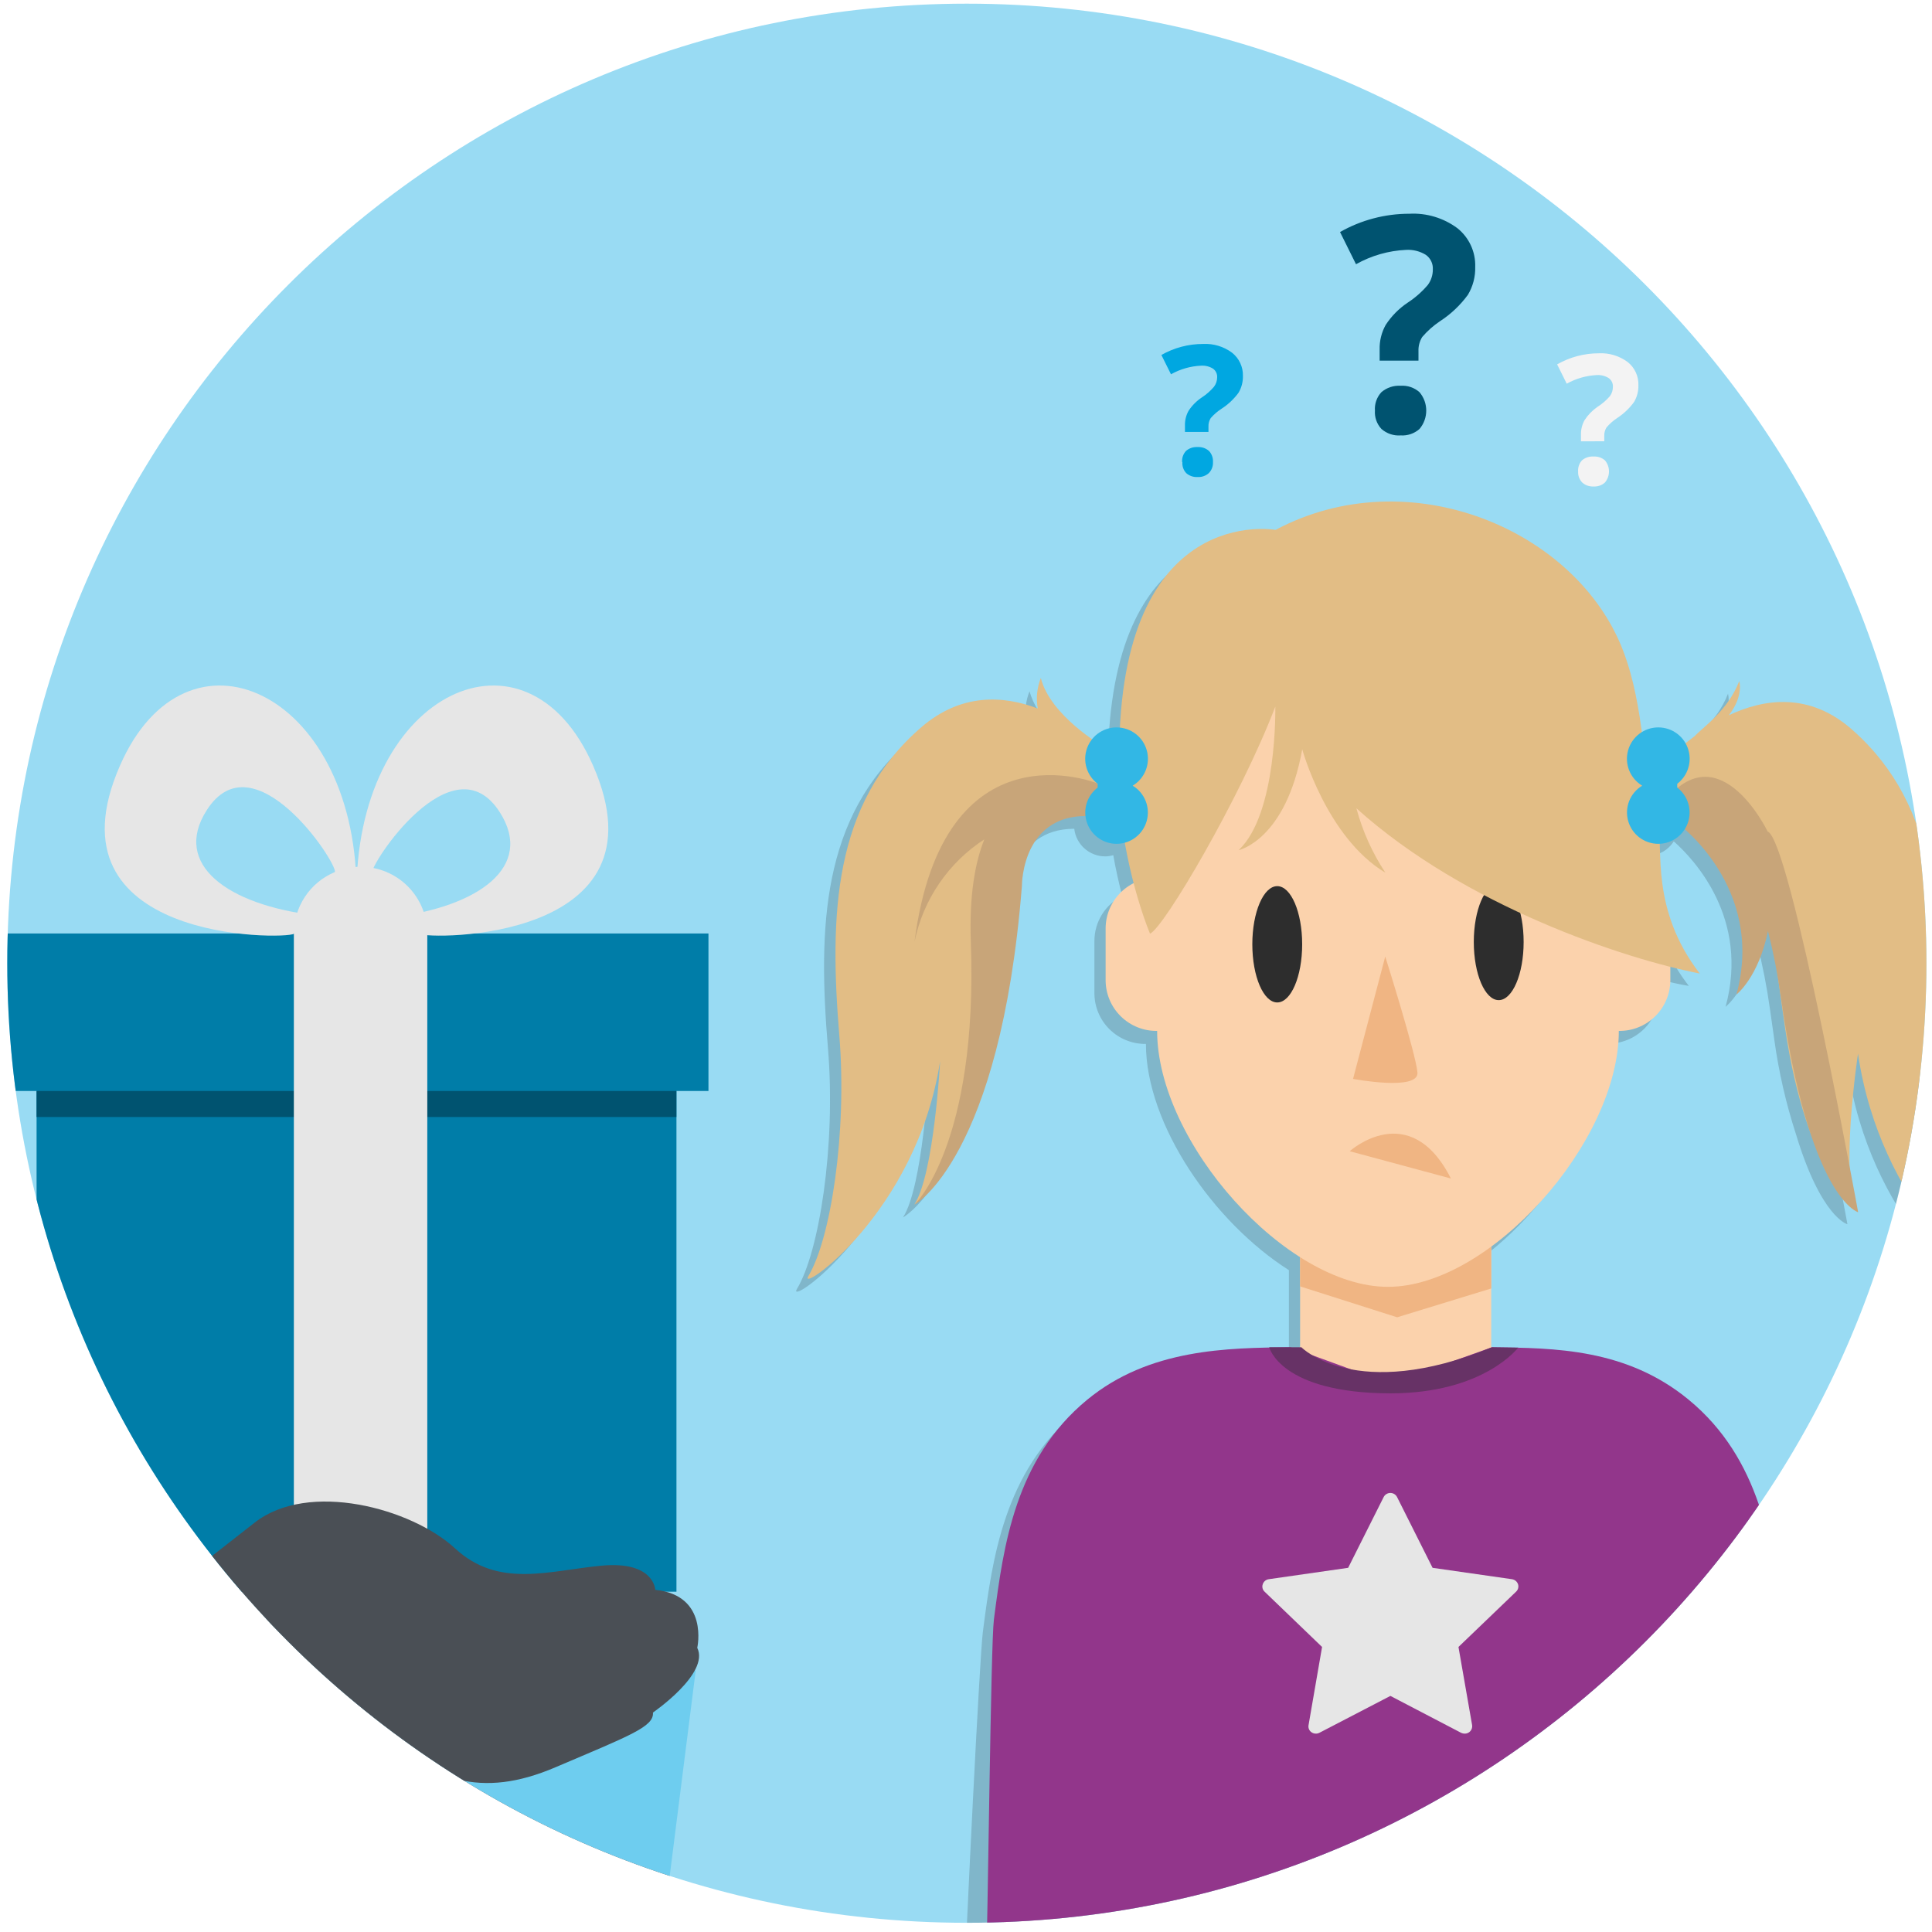
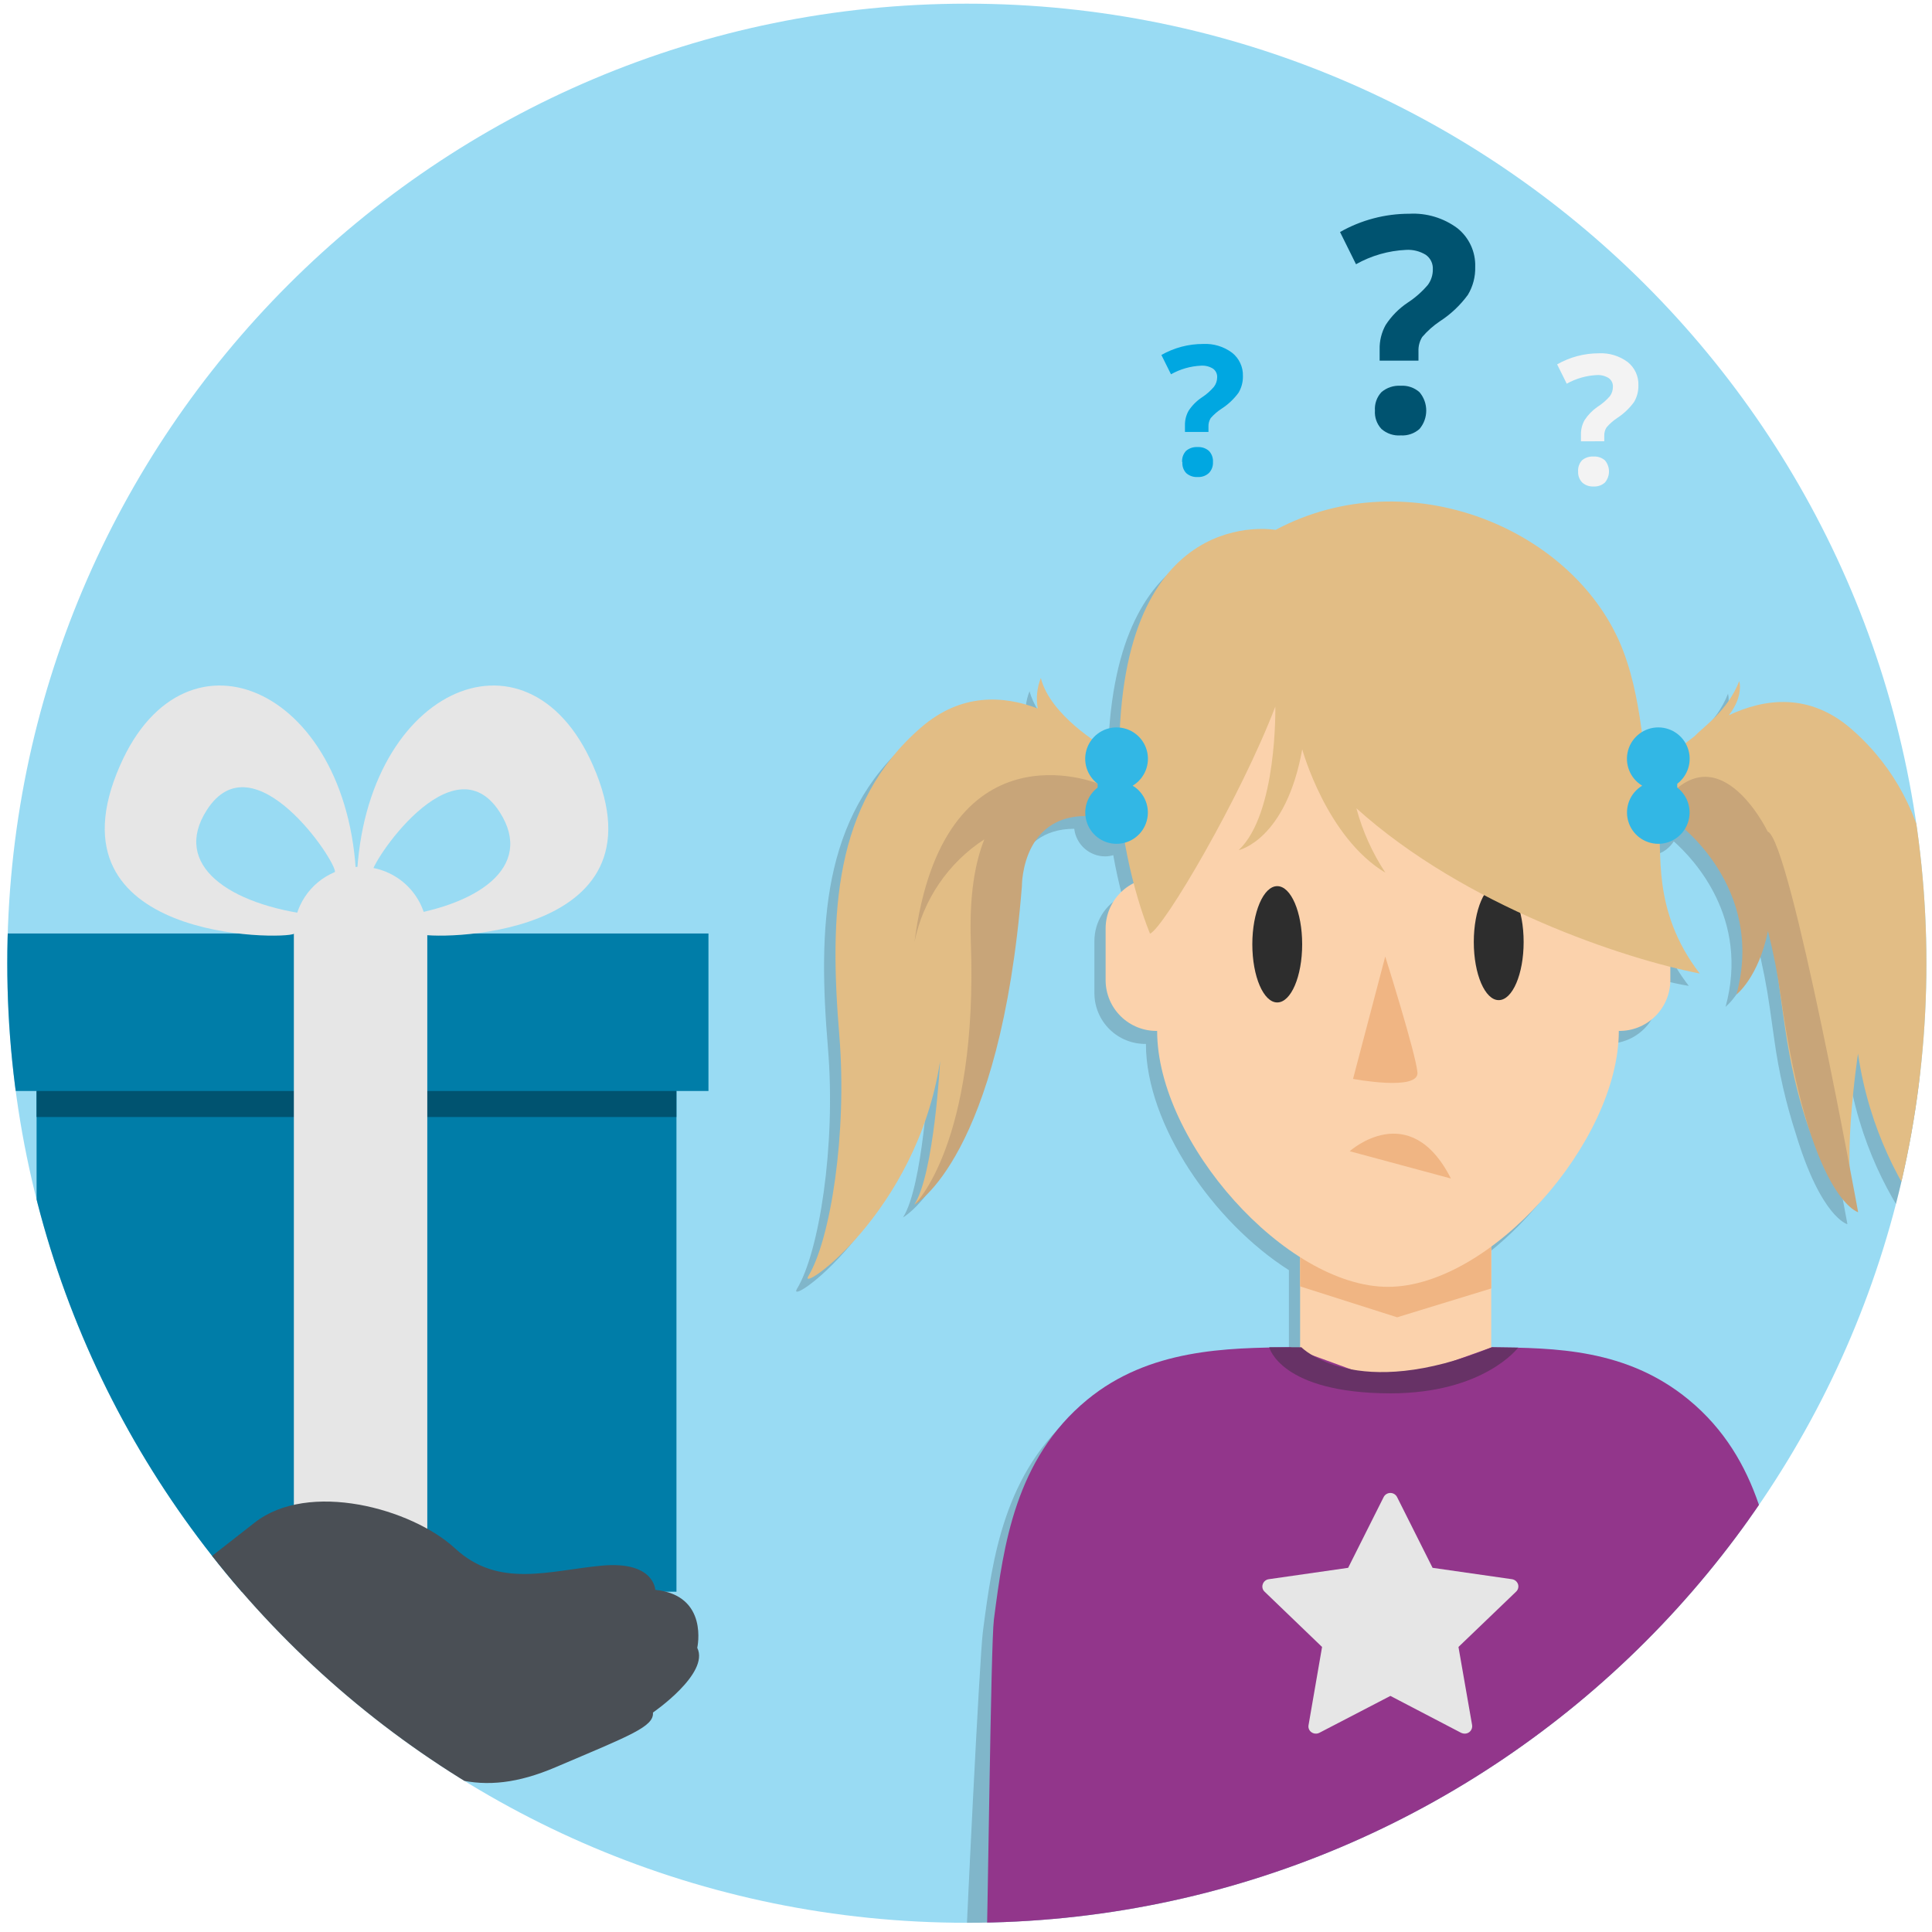
<svg xmlns="http://www.w3.org/2000/svg" viewBox="0 0 300 300">
  <defs>
-     <style>.cls-1{fill:none;}.cls-2{isolation:isolate;}.cls-3{clip-path:url(#clip-path);}.cls-4{fill:#00a7e1;}.cls-5{fill:#33b8e6;}.cls-13,.cls-21,.cls-6{mix-blend-mode:multiply;}.cls-7{fill:#f2f2f2;}.cls-8{mix-blend-mode:screen;}.cls-9{fill:#262626;}.cls-10{fill:#66caec;}.cls-11{fill:#007da8;}.cls-12{fill:#abb7af;}.cls-13{opacity:0.39;}.cls-14{fill:#005370;}.cls-15{fill:#d9d9d9;}.cls-16,.cls-20{fill:#4a4f55;}.cls-17{fill:#99dbf3;}.cls-18{clip-path:url(#clip-path-2);}.cls-19{fill:#e6e6e6;}.cls-20{mix-blend-mode:overlay;}.cls-21{fill:#535252;opacity:0.25;}.cls-22{fill:#e2bd85;}.cls-23{fill:#c8a579;}.cls-24{fill:#32b7e5;}.cls-25{fill:#fbd2ac;}.cls-26{fill:#f0b583;}.cls-27{fill:#2d2d2d;}.cls-28{fill:#92368b;}.cls-29{fill:#673266;}.cls-30{fill:#f3f3f3;}</style>
+     <style>.cls-1{fill:none;}.cls-2{isolation:isolate;}.cls-3{clip-path:url(#clip-path);}.cls-4{fill:#00a7e1;}.cls-5{fill:#33b8e6;}.cls-13,.cls-20,.cls-6{mix-blend-mode:multiply;}.cls-7{fill:#f2f2f2;}.cls-8{mix-blend-mode:screen;}.cls-9{fill:#262626;}.cls-10{fill:#66caec;}.cls-11{fill:#007da8;}.cls-12{fill:#abb7af;}.cls-13{opacity:0.39;}.cls-14{fill:#005370;}.cls-15{fill:#d9d9d9;}.cls-16{fill:#4a4f55;}.cls-17{fill:#99dbf3;}.cls-18{clip-path:url(#clip-path-2);}.cls-19{fill:#e6e6e6;}.cls-20{fill:#535252;opacity:0.25;}.cls-21{fill:#e2bd85;}.cls-22{fill:#c8a579;}.cls-23{fill:#32b7e5;}.cls-24{fill:#fbd2ac;}.cls-25{fill:#f0b583;}.cls-26{fill:#2d2d2d;}.cls-27{fill:#92368b;}.cls-28{fill:#673266;}.cls-29{fill:#f3f3f3;}</style>
    <clipPath id="clip-path">
      <circle class="cls-1" cx="470" cy="149.57" r="149" />
    </clipPath>
    <clipPath id="clip-path-2">
      <circle class="cls-1" cx="150.13" cy="149.57" r="149" />
    </clipPath>
  </defs>
  <g class="cls-2">
    <g id="Layer_1" data-name="Layer 1">
      <g id="ypmh_u2_s3_p1_slide5">
        <g class="cls-3">
          <rect class="cls-4" x="299.7" y="111.76" width="178.98" height="121.7" />
          <rect class="cls-5" x="277.61" y="111.65" width="35.35" height="121.81" />
          <g class="cls-6">
            <rect class="cls-7" x="277.61" y="213.32" width="38" height="14.13" />
          </g>
          <g class="cls-6">
            <rect class="cls-7" x="277.61" y="160.21" width="38" height="7.47" />
          </g>
          <g class="cls-6">
            <rect class="cls-7" x="277.61" y="208.96" width="38" height="3.19" />
          </g>
          <g class="cls-8">
            <path class="cls-9" d="M285,142.88h0a2.38,2.38,0,0,1-2.6-2.09V118.18a2.38,2.38,0,0,1,2.6-2.09h0a2.38,2.38,0,0,1,2.59,2.09v22.61A2.38,2.38,0,0,1,285,142.88Z" />
          </g>
          <g class="cls-8">
            <path class="cls-9" d="M285,142.88h0a2.38,2.38,0,0,1-2.6-2.09V126.23a2.38,2.38,0,0,1,2.6-2.09h0a2.38,2.38,0,0,1,2.59,2.09v14.56A2.38,2.38,0,0,1,285,142.88Z" />
          </g>
          <g class="cls-8">
            <path class="cls-9" d="M285,142.88h0a2.38,2.38,0,0,1-2.6-2.09v-3.16a2.39,2.39,0,0,1,2.6-2.09h0a2.38,2.38,0,0,1,2.59,2.09v3.16A2.38,2.38,0,0,1,285,142.88Z" />
          </g>
          <g class="cls-8">
            <path class="cls-9" d="M285,155.51h0a2.38,2.38,0,0,1-2.6-2.09v-3.16a2.39,2.39,0,0,1,2.6-2.09h0a2.38,2.38,0,0,1,2.59,2.09v3.16A2.38,2.38,0,0,1,285,155.51Z" />
          </g>
          <rect class="cls-10" x="233.9" y="111.65" width="43.71" height="121.81" />
          <rect class="cls-11" x="226.38" y="105.55" width="265.09" height="9.57" />
          <path class="cls-12" d="M194.66,168.67h5.63a1.33,1.33,0,0,1,1.33,1.31l.79,64.72h-2.13l.18-64.16a.73.73,0,0,0-.73-.73h-5.07Z" />
          <path class="cls-12" d="M191.74,171h5.85a1.74,1.74,0,0,0,1.73-1.74h0a1.73,1.73,0,0,0-1.73-1.73h-5.85a1.73,1.73,0,0,0-1.74,1.73h0A1.74,1.74,0,0,0,191.74,171Z" />
          <path class="cls-12" d="M249.88,166.37h5.63a1.33,1.33,0,0,1,1.33,1.31l.79,64.72H255.5l.18-64.16a.73.73,0,0,0-.73-.73h-5.07Z" />
          <path class="cls-12" d="M247,168.67h5.85a1.72,1.72,0,0,0,1.73-1.73h0a1.73,1.73,0,0,0-1.73-1.74H247a1.74,1.74,0,0,0-1.74,1.74h0A1.73,1.73,0,0,0,247,168.67Z" />
          <g class="cls-13">
            <rect class="cls-14" x="226.38" y="109.74" width="265.09" height="5.37" />
          </g>
          <g class="cls-6">
            <rect class="cls-15" x="233.9" y="115.12" width="252.5" height="2.01" />
          </g>
          <path class="cls-16" d="M225.11,235.05a.86.86,0,0,1-.72-.39L203.07,202a.87.87,0,0,1,.25-1.2.88.88,0,0,1,1.2.25l21.31,32.62a.86.86,0,0,1-.25,1.2A.89.89,0,0,1,225.11,235.05Z" />
          <path class="cls-16" d="M216.87,235.05a.89.89,0,0,1-.73-.39l-14.45-22.12a.86.86,0,0,1,.25-1.19.85.85,0,0,1,1.19.25l14.46,22.11a.87.87,0,0,1-.25,1.2A.92.92,0,0,1,216.87,235.05Z" />
          <path class="cls-16" d="M208.26,235.05a.87.87,0,0,1-.72-.39l-5.85-8.95a.87.87,0,0,1,.25-1.2.86.86,0,0,1,1.19.25l5.86,9a.88.88,0,0,1-.25,1.2A.92.92,0,0,1,208.26,235.05Z" />
          <path class="cls-16" d="M234.49,235.05a.86.86,0,0,1-.72-.39L211.6,200.71a.86.86,0,0,1,.25-1.19.87.87,0,0,1,1.2.25l22.16,33.94a.86.86,0,0,1-.25,1.2A.89.89,0,0,1,234.49,235.05Z" />
          <path class="cls-16" d="M244.22,235.05a.88.88,0,0,1-.73-.39l-22.16-33.95a.86.86,0,1,1,1.44-.94l22.17,33.94a.87.87,0,0,1-.25,1.2A.92.92,0,0,1,244.22,235.05Z" />
          <path class="cls-16" d="M253.12,234.47a.86.86,0,0,1-.73-.39L230.6,200.71a.86.86,0,0,1,1.45-.94l21.79,33.37a.86.86,0,0,1-.25,1.19A.83.83,0,0,1,253.12,234.47Z" />
          <path class="cls-16" d="M256.15,225.56a.88.88,0,0,1-.73-.39l-15.94-24.3a.86.86,0,0,1,.25-1.19.87.87,0,0,1,1.2.25l15.94,24.29a.87.87,0,0,1-.25,1.2A.92.92,0,0,1,256.15,225.56Z" />
          <path class="cls-16" d="M256.15,211.44a.85.85,0,0,1-.73-.39l-6.79-10.39a.88.88,0,0,1,.25-1.2.87.87,0,0,1,1.2.25l6.79,10.4a.86.86,0,0,1-.25,1.19A.83.83,0,0,1,256.15,211.44Z" />
          <path class="cls-16" d="M233.44,235.05a.92.92,0,0,1-.47-.14.87.87,0,0,1-.25-1.2L254,201.09a.87.87,0,0,1,1.45.95l-21.32,32.62A.89.89,0,0,1,233.44,235.05Z" />
          <path class="cls-16" d="M241.69,235.05a.89.89,0,0,1-.47-.14.87.87,0,0,1-.25-1.2l14.45-22.11a.86.86,0,0,1,1.45.94l-14.46,22.12A.86.86,0,0,1,241.69,235.05Z" />
          <path class="cls-16" d="M250.29,235.05a.92.92,0,0,1-.47-.14.87.87,0,0,1-.25-1.2l5.85-9a.87.87,0,0,1,1.45,1L251,234.66A.89.89,0,0,1,250.29,235.05Z" />
          <path class="cls-16" d="M224.06,235.05a.92.92,0,0,1-.47-.14.87.87,0,0,1-.25-1.2l22.17-33.94a.86.86,0,0,1,1.44.94l-22.16,33.95A.89.89,0,0,1,224.06,235.05Z" />
          <path class="cls-16" d="M214.34,235.05a.89.89,0,0,1-.47-.14.87.87,0,0,1-.25-1.2l22.16-33.94a.87.87,0,0,1,1.2-.25.86.86,0,0,1,.25,1.19l-22.17,33.95A.86.86,0,0,1,214.34,235.05Z" />
          <path class="cls-16" d="M205.44,234.47a.81.81,0,0,1-.47-.14.86.86,0,0,1-.25-1.19l21.93-33.43a.87.87,0,1,1,1.45.95l-21.94,33.42A.84.84,0,0,1,205.44,234.47Z" />
          <path class="cls-16" d="M202.41,225.56a.89.89,0,0,1-.47-.14.87.87,0,0,1-.25-1.2l15.94-24.29a.86.86,0,0,1,1.44.94l-15.94,24.3A.86.86,0,0,1,202.41,225.56Z" />
          <path class="cls-16" d="M202.41,211.44a.83.83,0,0,1-.47-.14.86.86,0,0,1-.25-1.19l6.79-10.4a.86.86,0,0,1,1.19-.25.87.87,0,0,1,.25,1.2l-6.79,10.39A.84.84,0,0,1,202.41,211.44Z" />
          <path class="cls-16" d="M246.32,201.1h0a6.33,6.33,0,0,1-2.93-.69,4.79,4.79,0,0,1-2.6-3.69,6.38,6.38,0,0,1,1.4-4.63,8.48,8.48,0,0,1,6.6-3.35,6.37,6.37,0,0,1,2.94.69,4.77,4.77,0,0,1,2.59,3.7,6.39,6.39,0,0,1-1.39,4.63A8.5,8.5,0,0,1,246.32,201.1Zm2.47-10.91a6.74,6.74,0,0,0-5.13,2.67,5.13,5.13,0,0,0-1.14,3.7,3.39,3.39,0,0,0,1.8,2.63,4.24,4.24,0,0,0,2,.46,6.71,6.71,0,0,0,5.14-2.67,5.11,5.11,0,0,0,1.13-3.7,3.35,3.35,0,0,0-1.79-2.62A4.26,4.26,0,0,0,248.79,190.19Z" />
          <path class="cls-16" d="M240.39,201.1h0a6.37,6.37,0,0,1-2.94-.69,4.75,4.75,0,0,1-2.59-3.69,6.38,6.38,0,0,1,1.39-4.63,8.48,8.48,0,0,1,6.61-3.35,6.33,6.33,0,0,1,2.93.69,4.8,4.8,0,0,1,2.6,3.7,6.4,6.4,0,0,1-1.4,4.63A8.5,8.5,0,0,1,240.39,201.1Zm2.47-10.91a6.76,6.76,0,0,0-5.14,2.67,5.12,5.12,0,0,0-1.13,3.7,3.38,3.38,0,0,0,1.79,2.63,4.28,4.28,0,0,0,2,.46,6.71,6.71,0,0,0,5.13-2.67,5.12,5.12,0,0,0,1.14-3.7,3.36,3.36,0,0,0-1.8-2.62A4.25,4.25,0,0,0,242.86,190.19Z" />
          <path class="cls-16" d="M233.92,201.1h0a6.33,6.33,0,0,1-2.93-.69,4.79,4.79,0,0,1-2.6-3.69,6.38,6.38,0,0,1,1.4-4.63,8.48,8.48,0,0,1,6.6-3.35,6.37,6.37,0,0,1,2.94.69,4.77,4.77,0,0,1,2.59,3.7,6.39,6.39,0,0,1-1.39,4.63A8.5,8.5,0,0,1,233.92,201.1Zm2.47-10.91a6.74,6.74,0,0,0-5.13,2.67,5.13,5.13,0,0,0-1.14,3.7,3.39,3.39,0,0,0,1.8,2.63,4.24,4.24,0,0,0,2,.46,6.73,6.73,0,0,0,5.14-2.67,5.11,5.11,0,0,0,1.13-3.7,3.35,3.35,0,0,0-1.79-2.62A4.29,4.29,0,0,0,236.39,190.19Z" />
          <path class="cls-16" d="M228,201.1h0a6.37,6.37,0,0,1-2.94-.69,4.75,4.75,0,0,1-2.59-3.69,6.38,6.38,0,0,1,1.39-4.63,8.48,8.48,0,0,1,6.61-3.35,6.33,6.33,0,0,1,2.93.69,4.8,4.8,0,0,1,2.6,3.7,6.4,6.4,0,0,1-1.4,4.63A8.5,8.5,0,0,1,228,201.1Zm2.47-10.91a6.74,6.74,0,0,0-5.14,2.67,5.12,5.12,0,0,0-1.13,3.7,3.38,3.38,0,0,0,1.79,2.63,4.25,4.25,0,0,0,2,.46,6.71,6.71,0,0,0,5.13-2.67,5.12,5.12,0,0,0,1.14-3.7,3.36,3.36,0,0,0-1.8-2.62A4.25,4.25,0,0,0,230.46,190.19Z" />
          <path class="cls-16" d="M222.05,201.1h0a6.33,6.33,0,0,1-2.93-.69,4.79,4.79,0,0,1-2.6-3.69,6.38,6.38,0,0,1,1.4-4.63,8.48,8.48,0,0,1,6.6-3.35,6.37,6.37,0,0,1,2.94.69,4.77,4.77,0,0,1,2.59,3.7,6.39,6.39,0,0,1-1.39,4.63A8.5,8.5,0,0,1,222.05,201.1Zm2.47-10.91a6.74,6.74,0,0,0-5.13,2.67,5.13,5.13,0,0,0-1.14,3.7,3.39,3.39,0,0,0,1.8,2.63,4.24,4.24,0,0,0,2,.46,6.73,6.73,0,0,0,5.14-2.67,5.11,5.11,0,0,0,1.13-3.7,3.35,3.35,0,0,0-1.79-2.62A4.29,4.29,0,0,0,224.52,190.19Z" />
          <path class="cls-16" d="M216.12,201.1h0a6.34,6.34,0,0,1-2.94-.69,4.75,4.75,0,0,1-2.59-3.69,6.38,6.38,0,0,1,1.39-4.63,8.48,8.48,0,0,1,6.61-3.35,6.33,6.33,0,0,1,2.93.69,4.77,4.77,0,0,1,2.59,3.7,6.34,6.34,0,0,1-1.39,4.63A8.5,8.5,0,0,1,216.12,201.1Zm2.47-10.91a6.74,6.74,0,0,0-5.14,2.67,5.12,5.12,0,0,0-1.13,3.7,3.38,3.38,0,0,0,1.79,2.63,4.25,4.25,0,0,0,2,.46,6.71,6.71,0,0,0,5.13-2.67,5.12,5.12,0,0,0,1.14-3.7,3.36,3.36,0,0,0-1.8-2.62A4.25,4.25,0,0,0,218.59,190.19Z" />
          <path class="cls-16" d="M210.18,201.1h0a6.33,6.33,0,0,1-2.93-.69,4.79,4.79,0,0,1-2.6-3.69,6.38,6.38,0,0,1,1.4-4.63,8.48,8.48,0,0,1,6.6-3.35,6.37,6.37,0,0,1,2.94.69,4.77,4.77,0,0,1,2.59,3.7,6.39,6.39,0,0,1-1.39,4.63A8.5,8.5,0,0,1,210.18,201.1Zm2.47-10.91a6.74,6.74,0,0,0-5.13,2.67,5.13,5.13,0,0,0-1.14,3.7,3.39,3.39,0,0,0,1.8,2.63,4.24,4.24,0,0,0,2,.46,6.73,6.73,0,0,0,5.14-2.67,5.11,5.11,0,0,0,1.13-3.7,3.35,3.35,0,0,0-1.79-2.62A4.29,4.29,0,0,0,212.65,190.19Z" />
          <path class="cls-16" d="M204.25,201.1h0a6.33,6.33,0,0,1-2.93-.69,4.75,4.75,0,0,1-2.59-3.69,6.38,6.38,0,0,1,1.39-4.63,8.48,8.48,0,0,1,6.61-3.35,6.33,6.33,0,0,1,2.93.69,4.77,4.77,0,0,1,2.59,3.7,6.34,6.34,0,0,1-1.39,4.63A8.5,8.5,0,0,1,204.25,201.1Zm2.47-10.91a6.74,6.74,0,0,0-5.14,2.67,5.12,5.12,0,0,0-1.13,3.7,3.38,3.38,0,0,0,1.79,2.63,4.24,4.24,0,0,0,2,.46,6.71,6.71,0,0,0,5.14-2.67,5.12,5.12,0,0,0,1.14-3.7,3.36,3.36,0,0,0-1.8-2.62A4.25,4.25,0,0,0,206.72,190.19Z" />
          <path class="cls-16" d="M294.85,201.1h0a6.33,6.33,0,0,1-2.93-.69,4.75,4.75,0,0,1-2.59-3.69,6.38,6.38,0,0,1,1.39-4.63,8.48,8.48,0,0,1,6.61-3.35,6.33,6.33,0,0,1,2.93.69,4.77,4.77,0,0,1,2.59,3.7,6.39,6.39,0,0,1-1.39,4.63A8.5,8.5,0,0,1,294.85,201.1Zm2.48-10.91a6.74,6.74,0,0,0-5.14,2.67,5.08,5.08,0,0,0-1.13,3.7,3.36,3.36,0,0,0,1.79,2.63,4.24,4.24,0,0,0,2,.46A6.71,6.71,0,0,0,300,197a5.06,5.06,0,0,0,1.13-3.7,3.33,3.33,0,0,0-1.79-2.62A4.25,4.25,0,0,0,297.33,190.19Z" />
          <path class="cls-16" d="M288.92,201.1h0a6.37,6.37,0,0,1-2.94-.69,4.8,4.8,0,0,1-2.59-3.69,6.38,6.38,0,0,1,1.4-4.63,8.45,8.45,0,0,1,6.6-3.35,6.37,6.37,0,0,1,2.94.69,4.81,4.81,0,0,1,2.59,3.7,6.4,6.4,0,0,1-1.4,4.63A8.48,8.48,0,0,1,288.92,201.1Zm2.47-10.91a6.76,6.76,0,0,0-5.14,2.67,5.17,5.17,0,0,0-1.13,3.7,3.38,3.38,0,0,0,1.79,2.63,4.28,4.28,0,0,0,2,.46,6.73,6.73,0,0,0,5.14-2.67,5.15,5.15,0,0,0,1.13-3.7,3.37,3.37,0,0,0-1.79-2.62A4.29,4.29,0,0,0,291.39,190.19Z" />
          <path class="cls-16" d="M282.45,201.1h0a6.33,6.33,0,0,1-2.93-.69,4.75,4.75,0,0,1-2.59-3.69,6.38,6.38,0,0,1,1.39-4.63,8.48,8.48,0,0,1,6.61-3.35,6.33,6.33,0,0,1,2.93.69,4.77,4.77,0,0,1,2.59,3.7,6.39,6.39,0,0,1-1.39,4.63A8.5,8.5,0,0,1,282.45,201.1Zm2.48-10.91a6.74,6.74,0,0,0-5.14,2.67,5.08,5.08,0,0,0-1.13,3.7,3.36,3.36,0,0,0,1.79,2.63,4.24,4.24,0,0,0,2,.46,6.71,6.71,0,0,0,5.14-2.67,5.06,5.06,0,0,0,1.13-3.7,3.33,3.33,0,0,0-1.79-2.62A4.25,4.25,0,0,0,284.93,190.19Z" />
          <path class="cls-16" d="M276.52,201.1h0a6.37,6.37,0,0,1-2.94-.69,4.8,4.8,0,0,1-2.59-3.69,6.42,6.42,0,0,1,1.39-4.63,8.48,8.48,0,0,1,6.61-3.35,6.37,6.37,0,0,1,2.94.69,4.81,4.81,0,0,1,2.59,3.7,6.4,6.4,0,0,1-1.4,4.63A8.48,8.48,0,0,1,276.52,201.1ZM279,190.19a6.76,6.76,0,0,0-5.14,2.67,5.17,5.17,0,0,0-1.13,3.7,3.38,3.38,0,0,0,1.79,2.63,4.28,4.28,0,0,0,2,.46,6.73,6.73,0,0,0,5.14-2.67,5.15,5.15,0,0,0,1.13-3.7,3.36,3.36,0,0,0-1.8-2.62A4.22,4.22,0,0,0,279,190.19Z" />
          <path class="cls-16" d="M270.58,201.1h0a6.33,6.33,0,0,1-2.93-.69,4.75,4.75,0,0,1-2.59-3.69,6.33,6.33,0,0,1,1.39-4.63,8.48,8.48,0,0,1,6.61-3.35,6.33,6.33,0,0,1,2.93.69,4.77,4.77,0,0,1,2.59,3.7,6.39,6.39,0,0,1-1.39,4.63A8.5,8.5,0,0,1,270.58,201.1Zm2.48-10.91a6.74,6.74,0,0,0-5.14,2.67,5.08,5.08,0,0,0-1.13,3.7,3.36,3.36,0,0,0,1.79,2.63,4.24,4.24,0,0,0,2,.46,6.71,6.71,0,0,0,5.14-2.67,5.06,5.06,0,0,0,1.13-3.7,3.33,3.33,0,0,0-1.79-2.62A4.25,4.25,0,0,0,273.06,190.19Z" />
          <path class="cls-16" d="M264.65,201.1h0a6.37,6.37,0,0,1-2.94-.69,4.8,4.8,0,0,1-2.59-3.69,6.38,6.38,0,0,1,1.39-4.63,8.48,8.48,0,0,1,6.61-3.35,6.37,6.37,0,0,1,2.94.69,4.81,4.81,0,0,1,2.59,3.7,6.4,6.4,0,0,1-1.4,4.63A8.48,8.48,0,0,1,264.65,201.1Zm2.47-10.91a6.76,6.76,0,0,0-5.14,2.67,5.17,5.17,0,0,0-1.13,3.7,3.38,3.38,0,0,0,1.79,2.63,4.28,4.28,0,0,0,2,.46,6.74,6.74,0,0,0,5.14-2.67,5.15,5.15,0,0,0,1.13-3.7,3.36,3.36,0,0,0-1.8-2.62A4.22,4.22,0,0,0,267.12,190.19Z" />
          <path class="cls-16" d="M258.71,201.1h0a6.33,6.33,0,0,1-2.93-.69,4.75,4.75,0,0,1-2.59-3.69,6.33,6.33,0,0,1,1.39-4.63,8.48,8.48,0,0,1,6.61-3.35,6.33,6.33,0,0,1,2.93.69,4.77,4.77,0,0,1,2.59,3.7,6.39,6.39,0,0,1-1.39,4.63A8.5,8.5,0,0,1,258.71,201.1Zm2.48-10.91a6.74,6.74,0,0,0-5.14,2.67,5.08,5.08,0,0,0-1.13,3.7,3.36,3.36,0,0,0,1.79,2.63,4.24,4.24,0,0,0,2,.46,6.71,6.71,0,0,0,5.14-2.67,5.06,5.06,0,0,0,1.13-3.7,3.33,3.33,0,0,0-1.79-2.62A4.25,4.25,0,0,0,261.19,190.19Z" />
          <path class="cls-16" d="M252.78,201.1h0a6.37,6.37,0,0,1-2.94-.69,4.77,4.77,0,0,1-2.59-3.69,6.38,6.38,0,0,1,1.39-4.63,8.48,8.48,0,0,1,6.61-3.35,6.3,6.3,0,0,1,2.93.69,4.8,4.8,0,0,1,2.6,3.7,6.4,6.4,0,0,1-1.4,4.63A8.48,8.48,0,0,1,252.78,201.1Zm2.47-10.91a6.76,6.76,0,0,0-5.14,2.67,5.12,5.12,0,0,0-1.13,3.7,3.38,3.38,0,0,0,1.79,2.63,4.28,4.28,0,0,0,2,.46,6.71,6.71,0,0,0,5.13-2.67,5.12,5.12,0,0,0,1.14-3.7,3.36,3.36,0,0,0-1.8-2.62A4.22,4.22,0,0,0,255.25,190.19Z" />
          <path class="cls-16" d="M301.45,201.1h0a6.33,6.33,0,0,1-2.93-.69,4.79,4.79,0,0,1-2.6-3.69,6.38,6.38,0,0,1,1.4-4.63,8.48,8.48,0,0,1,6.6-3.35,6.37,6.37,0,0,1,2.94.69,4.77,4.77,0,0,1,2.59,3.7,6.39,6.39,0,0,1-1.39,4.63A8.5,8.5,0,0,1,301.45,201.1Zm2.47-10.91a6.74,6.74,0,0,0-5.13,2.67,5.13,5.13,0,0,0-1.14,3.7,3.39,3.39,0,0,0,1.8,2.63,4.24,4.24,0,0,0,2,.46,6.73,6.73,0,0,0,5.14-2.67,5.11,5.11,0,0,0,1.13-3.7,3.35,3.35,0,0,0-1.79-2.62A4.29,4.29,0,0,0,303.92,190.19Z" />
          <path class="cls-16" d="M279.1,235.05a.87.87,0,0,1-.72-.39L257.06,202a.87.87,0,0,1,.25-1.2.88.88,0,0,1,1.2.25l21.32,32.62a.87.87,0,0,1-.73,1.34Z" />
          <path class="cls-16" d="M270.86,235.05a.89.89,0,0,1-.73-.39l-14.45-22.12a.86.86,0,0,1,1.45-.94l14.45,22.11a.87.87,0,0,1-.25,1.2A.92.92,0,0,1,270.86,235.05Z" />
          <path class="cls-16" d="M262.25,235.05a.87.87,0,0,1-.72-.39l-5.85-8.95a.87.87,0,0,1,1.45-1l5.85,9a.88.88,0,0,1-.25,1.2A.92.92,0,0,1,262.25,235.05Z" />
          <path class="cls-16" d="M288.48,235.05a.86.86,0,0,1-.72-.39l-22.17-33.95a.86.86,0,0,1,1.45-.94l22.16,33.94a.86.86,0,0,1-.25,1.2A.89.89,0,0,1,288.48,235.05Z" />
          <path class="cls-16" d="M298.21,235.05a.89.89,0,0,1-.73-.39l-22.16-33.95a.86.86,0,1,1,1.44-.94l22.17,33.94a.87.87,0,0,1-.25,1.2A.92.92,0,0,1,298.21,235.05Z" />
          <path class="cls-16" d="M307.11,234.47a.86.86,0,0,1-.73-.39l-21.79-33.37a.86.86,0,0,1,1.45-.94l21.79,33.37a.86.86,0,0,1-.25,1.19A.83.83,0,0,1,307.11,234.47Z" />
          <path class="cls-16" d="M310.14,225.56a.88.88,0,0,1-.73-.39l-15.94-24.3a.86.86,0,0,1,.25-1.19.87.87,0,0,1,1.2.25l15.94,24.29a.87.87,0,0,1-.25,1.2A.92.92,0,0,1,310.14,225.56Z" />
          <path class="cls-16" d="M287.43,235.05a.92.92,0,0,1-.47-.14.87.87,0,0,1-.25-1.2L308,201.09a.87.87,0,0,1,1.45.95l-21.32,32.62A.88.88,0,0,1,287.43,235.05Z" />
          <path class="cls-16" d="M295.68,235.05a.89.89,0,0,1-.47-.14.87.87,0,0,1-.25-1.2l14.45-22.11a.86.86,0,0,1,1.45.94L296.4,234.66A.86.86,0,0,1,295.68,235.05Z" />
          <path class="cls-16" d="M278.05,235.05a.92.92,0,0,1-.47-.14.87.87,0,0,1-.25-1.2l22.17-33.94a.86.86,0,0,1,1.44.94l-22.16,33.95A.88.88,0,0,1,278.05,235.05Z" />
          <path class="cls-16" d="M268.33,235.05a.89.89,0,0,1-.47-.14.87.87,0,0,1-.25-1.2l22.16-33.94a.87.87,0,0,1,1.2-.25.86.86,0,0,1,.25,1.19l-22.17,33.95A.86.86,0,0,1,268.33,235.05Z" />
          <path class="cls-16" d="M259.43,234.47a.81.81,0,0,1-.47-.14.86.86,0,0,1-.25-1.19l21.93-33.43a.87.87,0,0,1,1.45.95l-21.94,33.42A.84.84,0,0,1,259.43,234.47Z" />
          <path class="cls-16" d="M256.4,225.56a.89.89,0,0,1-.47-.14.87.87,0,0,1-.25-1.2l15.94-24.29a.86.86,0,0,1,1.44.94l-15.94,24.3A.86.86,0,0,1,256.4,225.56Z" />
          <path class="cls-16" d="M256.4,211.44a.83.83,0,0,1-.47-.14.86.86,0,0,1-.25-1.19l6.79-10.4a.86.86,0,0,1,1.19-.25.87.87,0,0,1,.25,1.2l-6.78,10.39A.86.86,0,0,1,256.4,211.44Z" />
          <rect class="cls-16" x="394.54" y="5.29" width="2.76" height="389.79" rx="1.37" transform="translate(195.74 596.11) rotate(-90)" />
          <rect class="cls-16" x="394.54" y="39.29" width="2.76" height="389.79" rx="1.37" transform="translate(161.74 630.11) rotate(-90)" />
          <rect class="cls-16" x="254.55" y="199.18" width="2.76" height="36.39" rx="1.25" />
          <rect class="cls-16" x="201.03" y="199.18" width="2.76" height="36.39" rx="1.25" />
        </g>
      </g>
      <g id="ypmh_u2_s3_p1_slide4">
        <circle class="cls-17" cx="150.13" cy="149.57" r="149" />
        <path class="cls-14" d="M214.23,56V54.27a7.46,7.46,0,0,1,.93-3.8A12.07,12.07,0,0,1,218.58,47a14.51,14.51,0,0,0,3.15-2.78,4,4,0,0,0,.76-2.39,2.59,2.59,0,0,0-1.09-2.26,5.27,5.27,0,0,0-3.05-.77,17.5,17.5,0,0,0-7.79,2.23l-2.48-5a21.76,21.76,0,0,1,10.77-2.84,11.48,11.48,0,0,1,7.46,2.25,7.37,7.37,0,0,1,2.76,6,8,8,0,0,1-1.13,4.33,16.45,16.45,0,0,1-4.33,4.1,13.52,13.52,0,0,0-2.77,2.46,3.88,3.88,0,0,0-.58,2.21V56Zm-.73,7.79a3.83,3.83,0,0,1,1-2.89,4.19,4.19,0,0,1,3-1,4,4,0,0,1,2.92,1,4.42,4.42,0,0,1,0,5.71,4,4,0,0,1-2.91,1,4.08,4.08,0,0,1-3-1A3.8,3.8,0,0,1,213.5,63.74Z" />
        <circle class="cls-1" cx="149.63" cy="150" r="149" />
        <g class="cls-18">
          <polygon class="cls-11" points="110.01 144.95 0.71 144.95 0.71 169.41 5.68 169.41 5.68 247.16 105.04 247.16 105.04 169.41 110.01 169.41 110.01 144.95" />
          <rect class="cls-14" x="5.68" y="169.41" width="99.35" height="4.04" />
          <path class="cls-19" d="M45.63,145c-1.53.93-39,1.22-27-26.12C28.92,95.34,55,107.2,55.36,137.9Z" />
          <path class="cls-19" d="M65.09,145c1.53.93,39,1.22,27-26.12C81.8,95.34,55.77,107.2,55.36,137.9Z" />
          <path class="cls-17" d="M52,135.41c.41-1.38-12.61-21.1-19.92-9.57-5.37,8.45,3.37,14.64,16.62,16.26H56.2Z" />
          <path class="cls-17" d="M57.71,135.73c-.41-1.37,12.61-21.09,19.92-9.57C83,134.61,74.26,140.8,61,142.42H53.46Z" />
          <path class="cls-19" d="M56,134.59a10.22,10.22,0,0,0-4,.82A10.35,10.35,0,0,0,45.63,145V247.16H66.35V145A10.36,10.36,0,0,0,56,134.59Z" />
-           <polygon class="cls-20" points="108.03 259.4 91.22 392.22 -8.68 310.63 23.28 260.89 47.99 247.81 86.25 256.34 108.03 259.4" />
          <path class="cls-16" d="M-146.62,199.17s45-9.14,63.15,38,49.63,62.29,49.63,62.29l53.75-52.49s13.61,2.28,21.65,18.92c0,0-32.31,63.16-66.19,81.58,0,0-6.18,3.8-14.28-2.6S-125.33,278.58-145.23,251C-145.23,251-172.91,217.06-146.62,199.17Z" />
          <path class="cls-16" d="M23.4,276.62s13.7-13.72,17.5-14.33,6.14-1.1,16.25,6.52,17.47,10.57,29.08,5.62,15.34-6.3,15.16-8.51c0,0,8.84-6.06,6.88-10.05,0,0,1.85-8.16-6.52-9,0,0-.15-4.5-8.28-3.76s-16,3.61-22.79-2.66-22.8-10.58-31.16-4-34.69,27-34.69,27l4.33,20.25,12-5Z" />
-           <path class="cls-21" d="M305.25,198.83c-3.36-5.68-8.21-19.85-6.94-35.18,1.57-18.91,1.08-36.37-12.36-48.29-6.72-6-13.83-4.89-19.26-2.32,2.36-3,1.63-5.31,1.63-5.31-1.77,4.58-5.63,7.16-7,8.6-.5.38-.95.75-1.36,1.09a4.8,4.8,0,0,0-6.76-1.77,56,56,0,0,0-2.89-12.57c-7.16-18.87-33.25-29.89-54-18.83,0,0-22.45-4.08-24.18,30.72a3.41,3.41,0,0,0-.46,0,4.82,4.82,0,0,0-3.8,1.87c-2.45-1.7-6.92-5.31-8-9.51a8.6,8.6,0,0,0-.49,4.73c-5.29-2.05-11.86-2.47-18.12,2.95C127.57,126.8,127,144.09,128.57,162.8c1.25,15.17-1.39,31.71-4.82,37.34-1.79,3,16.83-9.76,20.47-33.37,0,0-.94,17.55-4,22.27,0,0,13.31-7.26,16.68-49.47,0,0-.09-10.86,9.91-10.88a4.85,4.85,0,0,0,4.8,4.29,4.74,4.74,0,0,0,1.26-.19c.38,2.17.86,4.31,1.39,6.35a7.79,7.79,0,0,0-4.32,7v8.14a7.89,7.89,0,0,0,8,7.82c0,12.48,10.44,27.65,22.2,35.13v4.54h0v9.44h-1.39l-.1,0-3.29,0h0c-9.14.17-19.68,1-28.26,8.1-11.2,9.22-13,22.79-14.43,33.69l-.06.49c-.48,3.63-2.61,46.35-3,58.06l126.66-33c-.38-11.71-.81-21.42-1.29-25.05l-.06-.49c-1.44-10.9-3.23-24.47-14.43-33.69-8.33-6.85-17.76-7.87-26.51-8.08h-.06l-4-.06-.09,0V195.53c10.74-7.9,19.8-21.86,19.8-33.48a7.89,7.89,0,0,0,8-7.82v-2.14c1.69.43,3.25.78,4.61,1-6.21-8-6.06-15.78-6.21-20.19a4.83,4.83,0,0,0,3.87-2.26c3.21,2.84,11.77,12,8.05,25.69,0,0,3.41-2.63,4.89-9.85a95.52,95.52,0,0,1,2,10.21c.22,1.54.44,3.14.68,4.8a85.07,85.07,0,0,0,3.35,14.61c3.93,13,8,14,8,14s-.5-2.73-1.31-7a121.71,121.71,0,0,1,1.31-17.59C290.26,189.43,307,201.8,305.25,198.83Z" />
-           <path class="cls-22" d="M170.47,115.85c.46,0,.74,0,.74,0s-8.13-4.71-9.59-10.57a8.68,8.68,0,0,0-.48,4.73c-5.29-2-11.86-2.46-18.12,2.95-13.68,11.84-14.23,29.14-12.69,47.85,1.25,15.17-1.38,31.7-4.81,37.34-1.8,2.94,16.83-9.76,20.46-33.38,0,0-.93,17.55-4,22.27,0,0,8.15-5.87,11.58-28.39s3.61-34.58,18.06-31.67l.23-9.84S171.37,116.64,170.47,115.85Z" />
-           <path class="cls-22" d="M307,196.87c-3.36-5.68-8.22-19.86-6.94-35.19,1.57-18.9,1.08-36.37-12.36-48.29-6.72-6-13.83-4.88-19.26-2.32,2.36-3,1.63-5.31,1.63-5.31-1.77,4.59-5.63,7.16-7,8.61-.71.54-1.34,1-1.87,1.51a2.46,2.46,0,0,1-.77.31l.27.13c-.91.82-1.42,1.37-1.42,1.37l.2,9.94c14.24-3,14.39,9.2,17.7,31.94s11.33,28.65,11.33,28.65c-3-4.76,0-24.61,0-24.61C292,187.46,308.78,199.84,307,196.87Z" />
-           <path class="cls-23" d="M274.48,129.12s-8-16.64-17-3.34l2.95,2s13.74,9.9,9.21,26.64c0,0,3.41-2.62,4.89-9.85a96,96,0,0,1,2,10.21c4.47,31.49,12,33.45,12,33.45S278,130.32,274.48,129.12Z" />
-           <rect class="cls-24" x="254.54" y="113.65" width="5.9" height="16.67" rx="2.55" />
-           <polygon class="cls-25" points="231.56 272.77 201.88 272.77 194.46 211.98 201.88 209.2 201.88 190.81 231.56 190.81 231.56 209.12 238.99 212.32 231.56 272.77" />
-           <polygon class="cls-26" points="201.88 190.94 201.88 199.75 216.95 204.55 231.56 200.07 231.56 190.94 201.88 190.94" />
-           <path class="cls-25" d="M251.37,136.3V120c0-17.28-20-39.11-35.85-39.11S179.68,102.75,179.68,120V136.3a7.89,7.89,0,0,0-8,7.82v8.14a7.89,7.89,0,0,0,8,7.82c0,17.28,20,39.74,35.84,39.74s35.85-22.46,35.85-39.74a7.89,7.89,0,0,0,8-7.82v-8.14A7.89,7.89,0,0,0,251.37,136.3Z" />
-           <ellipse class="cls-27" cx="198.33" cy="146.63" rx="3.87" ry="9.03" />
-           <ellipse class="cls-27" cx="232.72" cy="146.27" rx="3.87" ry="9.03" />
-           <path class="cls-26" d="M215.1,148.53l-5,19s10.25,1.94,10-1S215.1,148.53,215.1,148.53Z" />
-           <path class="cls-26" d="M225.3,183l-15.72-4.24S218.89,170.38,225.3,183Z" />
-           <path class="cls-28" d="M278,276.52c-.38-11.71-.81-21.42-1.29-25l-.07-.49c-1.44-10.9-3.23-24.47-14.42-33.68-9.63-7.93-20.75-8.05-30.58-8.14l-15.79,5.64-15.47-5.65c-9.82.1-21.93.22-31.56,8.15-11.2,9.21-13,22.78-14.43,33.69l-.06.48c-.48,3.63-.92,46.25-1.29,58Z" />
-           <path class="cls-29" d="M197.08,209.2h5s8.4,8.68,29.59,0l4.07.06s-5.31,7.1-19.86,7.1C198.82,216.32,197.08,209.2,197.08,209.2Z" />
+           <path class="cls-20" d="M305.25,198.83c-3.36-5.68-8.21-19.85-6.94-35.18,1.57-18.91,1.08-36.37-12.36-48.29-6.72-6-13.83-4.89-19.26-2.32,2.36-3,1.63-5.31,1.63-5.31-1.77,4.58-5.63,7.16-7,8.6-.5.38-.95.75-1.36,1.09a4.8,4.8,0,0,0-6.76-1.77,56,56,0,0,0-2.89-12.57c-7.16-18.87-33.25-29.89-54-18.83,0,0-22.45-4.08-24.18,30.72a3.41,3.41,0,0,0-.46,0,4.82,4.82,0,0,0-3.8,1.87c-2.45-1.7-6.92-5.31-8-9.51a8.6,8.6,0,0,0-.49,4.73c-5.29-2.05-11.86-2.47-18.12,2.95C127.57,126.8,127,144.09,128.57,162.8c1.25,15.17-1.39,31.71-4.82,37.34-1.79,3,16.83-9.76,20.47-33.37,0,0-.94,17.55-4,22.27,0,0,13.31-7.26,16.68-49.47,0,0-.09-10.86,9.91-10.88a4.85,4.85,0,0,0,4.8,4.29,4.74,4.74,0,0,0,1.26-.19c.38,2.17.86,4.31,1.39,6.35a7.79,7.79,0,0,0-4.32,7v8.14a7.89,7.89,0,0,0,8,7.82c0,12.48,10.44,27.65,22.2,35.13v4.54h0v9.44h-1.39l-.1,0-3.29,0h0c-9.14.17-19.68,1-28.26,8.1-11.2,9.22-13,22.79-14.43,33.69l-.06.49c-.48,3.63-2.61,46.35-3,58.06l126.66-33c-.38-11.71-.81-21.42-1.29-25.05l-.06-.49c-1.44-10.9-3.23-24.47-14.43-33.69-8.33-6.85-17.76-7.87-26.51-8.08h-.06l-4-.06-.09,0V195.53c10.74-7.9,19.8-21.86,19.8-33.48a7.89,7.89,0,0,0,8-7.82v-2.14c1.69.43,3.25.78,4.61,1-6.21-8-6.06-15.78-6.21-20.19a4.83,4.83,0,0,0,3.87-2.26c3.21,2.84,11.77,12,8.05,25.69,0,0,3.41-2.63,4.89-9.85a95.52,95.52,0,0,1,2,10.21c.22,1.54.44,3.14.68,4.8a85.07,85.07,0,0,0,3.35,14.61c3.93,13,8,14,8,14s-.5-2.73-1.31-7a121.71,121.71,0,0,1,1.31-17.59C290.26,189.43,307,201.8,305.25,198.83Z" />
+           <path class="cls-21" d="M170.47,115.85c.46,0,.74,0,.74,0s-8.13-4.71-9.59-10.57a8.68,8.68,0,0,0-.48,4.73c-5.29-2-11.86-2.46-18.12,2.95-13.68,11.84-14.23,29.14-12.69,47.85,1.25,15.17-1.38,31.7-4.81,37.34-1.8,2.94,16.83-9.76,20.46-33.38,0,0-.93,17.55-4,22.27,0,0,8.15-5.87,11.58-28.39s3.61-34.58,18.06-31.67l.23-9.84S171.37,116.64,170.47,115.85Z" />
+           <path class="cls-21" d="M307,196.87c-3.36-5.68-8.22-19.86-6.94-35.19,1.57-18.9,1.08-36.37-12.36-48.29-6.72-6-13.83-4.88-19.26-2.32,2.36-3,1.63-5.31,1.63-5.31-1.77,4.59-5.63,7.16-7,8.61-.71.54-1.34,1-1.87,1.51a2.46,2.46,0,0,1-.77.31l.27.13c-.91.82-1.42,1.37-1.42,1.37l.2,9.94c14.24-3,14.39,9.2,17.7,31.94s11.33,28.65,11.33,28.65c-3-4.76,0-24.61,0-24.61C292,187.46,308.78,199.84,307,196.87Z" />
+           <path class="cls-22" d="M274.48,129.12s-8-16.64-17-3.34l2.95,2s13.74,9.9,9.21,26.64c0,0,3.41-2.62,4.89-9.85a96,96,0,0,1,2,10.21c4.47,31.49,12,33.45,12,33.45S278,130.32,274.48,129.12Z" />
+           <rect class="cls-23" x="254.54" y="113.65" width="5.9" height="16.67" rx="2.55" />
+           <polygon class="cls-24" points="231.56 272.77 201.88 272.77 194.46 211.98 201.88 209.2 201.88 190.81 231.56 190.81 231.56 209.12 238.99 212.32 231.56 272.77" />
+           <polygon class="cls-25" points="201.88 190.94 201.88 199.75 216.95 204.55 231.56 200.07 231.56 190.94 201.88 190.94" />
+           <path class="cls-24" d="M251.37,136.3V120c0-17.28-20-39.11-35.85-39.11S179.68,102.75,179.68,120V136.3a7.89,7.89,0,0,0-8,7.82v8.14a7.89,7.89,0,0,0,8,7.82c0,17.28,20,39.74,35.84,39.74s35.85-22.46,35.85-39.74a7.89,7.89,0,0,0,8-7.82v-8.14A7.89,7.89,0,0,0,251.37,136.3Z" />
+           <ellipse class="cls-26" cx="198.33" cy="146.63" rx="3.87" ry="9.03" />
+           <ellipse class="cls-26" cx="232.72" cy="146.27" rx="3.87" ry="9.03" />
+           <path class="cls-25" d="M215.1,148.53l-5,19s10.25,1.94,10-1S215.1,148.53,215.1,148.53Z" />
+           <path class="cls-25" d="M225.3,183l-15.72-4.24S218.89,170.38,225.3,183Z" />
+           <path class="cls-27" d="M278,276.52c-.38-11.71-.81-21.42-1.29-25l-.07-.49c-1.44-10.9-3.23-24.47-14.42-33.68-9.63-7.93-20.75-8.05-30.58-8.14l-15.79,5.64-15.47-5.65c-9.82.1-21.93.22-31.56,8.15-11.2,9.21-13,22.78-14.43,33.69l-.06.48c-.48,3.63-.92,46.25-1.29,58Z" />
+           <path class="cls-28" d="M197.08,209.2h5s8.4,8.68,29.59,0l4.07.06s-5.31,7.1-19.86,7.1C198.82,216.32,197.08,209.2,197.08,209.2Z" />
          <path class="cls-19" d="M235.72,246a1.17,1.17,0,0,0-.93-.78l-12.34-1.77-5.52-11a1.17,1.17,0,0,0-2.07,0l-5.52,11L197,245.22a1.14,1.14,0,0,0-.92.78,1.08,1.08,0,0,0,.29,1.16l8.92,8.58-2.1,12.14a1.09,1.09,0,0,0,.45,1.1,1.2,1.2,0,0,0,1.21.1l11.05-5.74,11,5.74a1.33,1.33,0,0,0,.55.12,1.15,1.15,0,0,0,1.14-1.32l-2.12-12.14,8.94-8.58A1.12,1.12,0,0,0,235.72,246Z" />
-           <path class="cls-23" d="M170.44,121.66s-24-9.83-28.44,24.61a24.93,24.93,0,0,1,10.85-15.94c-1.49,3.71-2.35,8.85-2.1,15.94,1.14,31.43-8.75,40.8-8.75,40.8s13.31-7.26,16.68-49.47c0,0-.12-13,13-10.59Z" />
-           <rect class="cls-24" x="170.44" y="113.32" width="5.9" height="16.67" rx="2.55" />
-           <path class="cls-22" d="M263.94,151.17c-7.73-10-5.61-19.58-6.48-22.78-2.55-9.36-2-18.26-5.39-27.27-7.17-18.88-33.25-29.89-54-18.84,0,0-24.28-4.41-24.28,35.09,0,.81,0,1.55,0,2.25-.41,8.19,2.21,19,4.78,25.36,2.12-.84,14.07-21.15,19.46-35.26,0,0,.34,16.61-5.69,22.29,0,0,7.33-1.54,9.87-15.66h0s3.74,13.66,12.91,19.16a34.37,34.37,0,0,1-4.5-10C227.48,140.7,252.2,148.88,263.94,151.17Z" />
-           <path class="cls-24" d="M175.88,122a4.87,4.87,0,1,0-5,0,4.86,4.86,0,1,0,5,0Z" />
-           <path class="cls-24" d="M260,122a4.87,4.87,0,1,0-5,0,4.86,4.86,0,1,0,5,0Z" />
+           <path class="cls-22" d="M170.44,121.66s-24-9.83-28.44,24.61a24.93,24.93,0,0,1,10.85-15.94c-1.49,3.71-2.35,8.85-2.1,15.94,1.14,31.43-8.75,40.8-8.75,40.8s13.31-7.26,16.68-49.47c0,0-.12-13,13-10.59Z" />
+           <rect class="cls-23" x="170.44" y="113.32" width="5.9" height="16.67" rx="2.55" />
+           <path class="cls-21" d="M263.94,151.17c-7.73-10-5.61-19.58-6.48-22.78-2.55-9.36-2-18.26-5.39-27.27-7.17-18.88-33.25-29.89-54-18.84,0,0-24.28-4.41-24.28,35.09,0,.81,0,1.55,0,2.25-.41,8.19,2.21,19,4.78,25.36,2.12-.84,14.07-21.15,19.46-35.26,0,0,.34,16.61-5.69,22.29,0,0,7.33-1.54,9.87-15.66h0s3.74,13.66,12.91,19.16a34.37,34.37,0,0,1-4.5-10C227.48,140.7,252.2,148.88,263.94,151.17Z" />
+           <path class="cls-23" d="M175.88,122a4.87,4.87,0,1,0-5,0,4.86,4.86,0,1,0,5,0Z" />
+           <path class="cls-23" d="M260,122a4.87,4.87,0,1,0-5,0,4.86,4.86,0,1,0,5,0Z" />
        </g>
-         <path class="cls-30" d="M245.49,68.53v-1a4.44,4.44,0,0,1,.56-2.29,7.44,7.44,0,0,1,2-2.06A8.82,8.82,0,0,0,250,61.5a2.46,2.46,0,0,0,.45-1.44,1.54,1.54,0,0,0-.65-1.35,3.15,3.15,0,0,0-1.84-.47,10.64,10.64,0,0,0-4.68,1.34l-1.49-3a13,13,0,0,1,6.47-1.72,6.93,6.93,0,0,1,4.49,1.36,4.41,4.41,0,0,1,1.66,3.61,4.84,4.84,0,0,1-.68,2.6,10.06,10.06,0,0,1-2.6,2.47,8,8,0,0,0-1.67,1.47,2.32,2.32,0,0,0-.35,1.33v.82Zm-.44,4.68a2.32,2.32,0,0,1,.61-1.74,2.53,2.53,0,0,1,1.8-.58,2.45,2.45,0,0,1,1.76.6,2.67,2.67,0,0,1,0,3.43,2.4,2.4,0,0,1-1.75.62,2.43,2.43,0,0,1-1.78-.61A2.29,2.29,0,0,1,245.05,73.21Z" />
+         <path class="cls-29" d="M245.49,68.53v-1a4.44,4.44,0,0,1,.56-2.29,7.44,7.44,0,0,1,2-2.06A8.82,8.82,0,0,0,250,61.5a2.46,2.46,0,0,0,.45-1.44,1.54,1.54,0,0,0-.65-1.35,3.15,3.15,0,0,0-1.84-.47,10.64,10.64,0,0,0-4.68,1.34l-1.49-3a13,13,0,0,1,6.47-1.72,6.93,6.93,0,0,1,4.49,1.36,4.41,4.41,0,0,1,1.66,3.61,4.84,4.84,0,0,1-.68,2.6,10.06,10.06,0,0,1-2.6,2.47,8,8,0,0,0-1.67,1.47,2.32,2.32,0,0,0-.35,1.33v.82Zm-.44,4.68a2.32,2.32,0,0,1,.61-1.74,2.53,2.53,0,0,1,1.8-.58,2.45,2.45,0,0,1,1.76.6,2.67,2.67,0,0,1,0,3.43,2.4,2.4,0,0,1-1.75.62,2.43,2.43,0,0,1-1.78-.61A2.29,2.29,0,0,1,245.05,73.21Z" />
        <path class="cls-4" d="M184,67.07v-1a4.43,4.43,0,0,1,.56-2.28,7.32,7.32,0,0,1,2.05-2.07,8.56,8.56,0,0,0,1.9-1.67A2.43,2.43,0,0,0,189,58.6a1.55,1.55,0,0,0-.65-1.36,3.15,3.15,0,0,0-1.84-.46,10.51,10.51,0,0,0-4.68,1.34l-1.49-3a13.06,13.06,0,0,1,6.48-1.71,6.92,6.92,0,0,1,4.48,1.35A4.43,4.43,0,0,1,193,58.38a4.87,4.87,0,0,1-.68,2.6,9.89,9.89,0,0,1-2.6,2.46A8.21,8.21,0,0,0,188,64.92a2.32,2.32,0,0,0-.35,1.33v.82Zm-.44,4.68a2.29,2.29,0,0,1,.61-1.74,2.53,2.53,0,0,1,1.8-.59,2.45,2.45,0,0,1,1.76.6,2.32,2.32,0,0,1,.62,1.73,2.27,2.27,0,0,1-.63,1.7,2.36,2.36,0,0,1-1.75.62,2.43,2.43,0,0,1-1.78-.61A2.25,2.25,0,0,1,183.6,71.75Z" />
      </g>
    </g>
  </g>
</svg>
